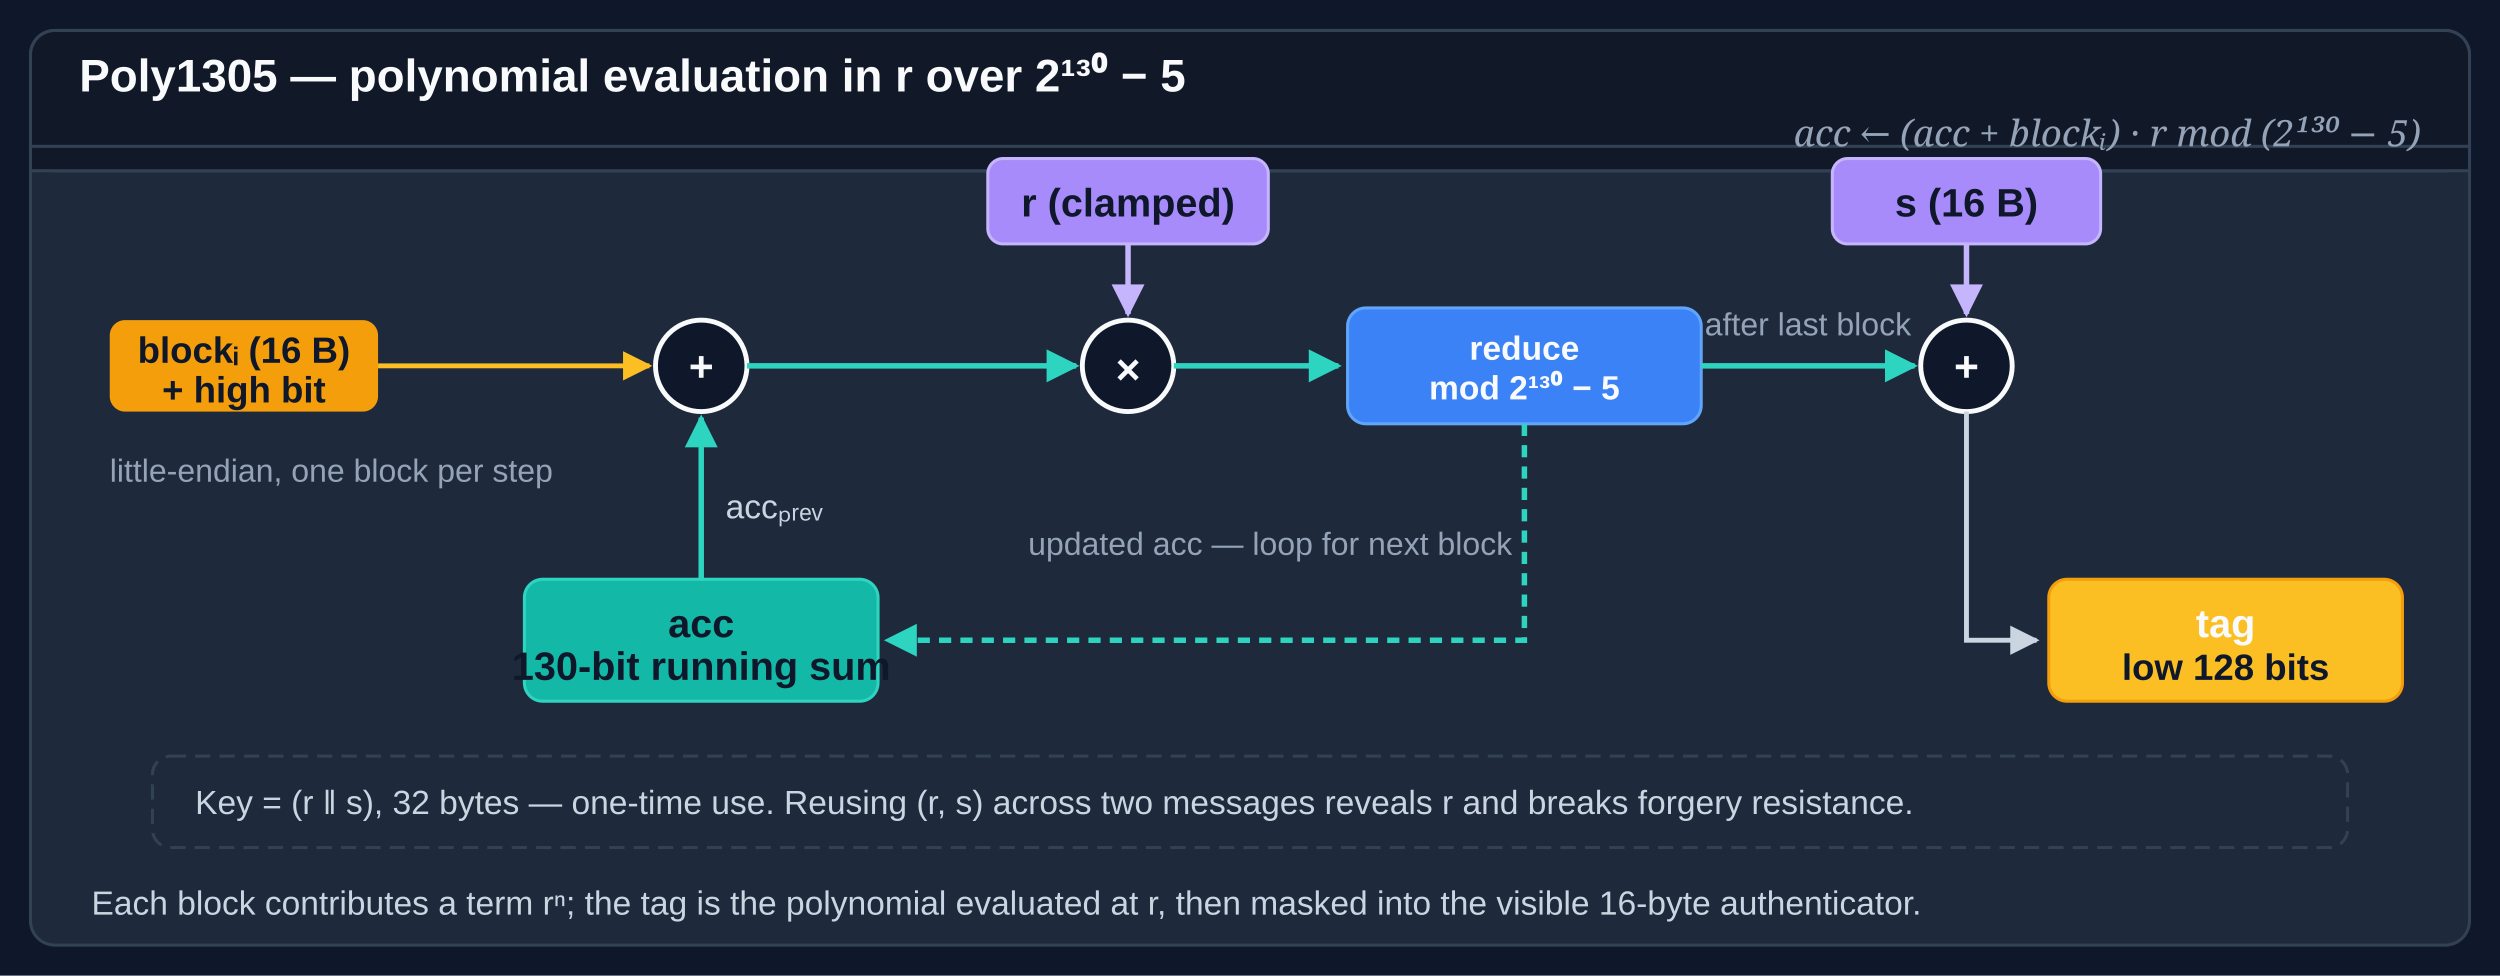
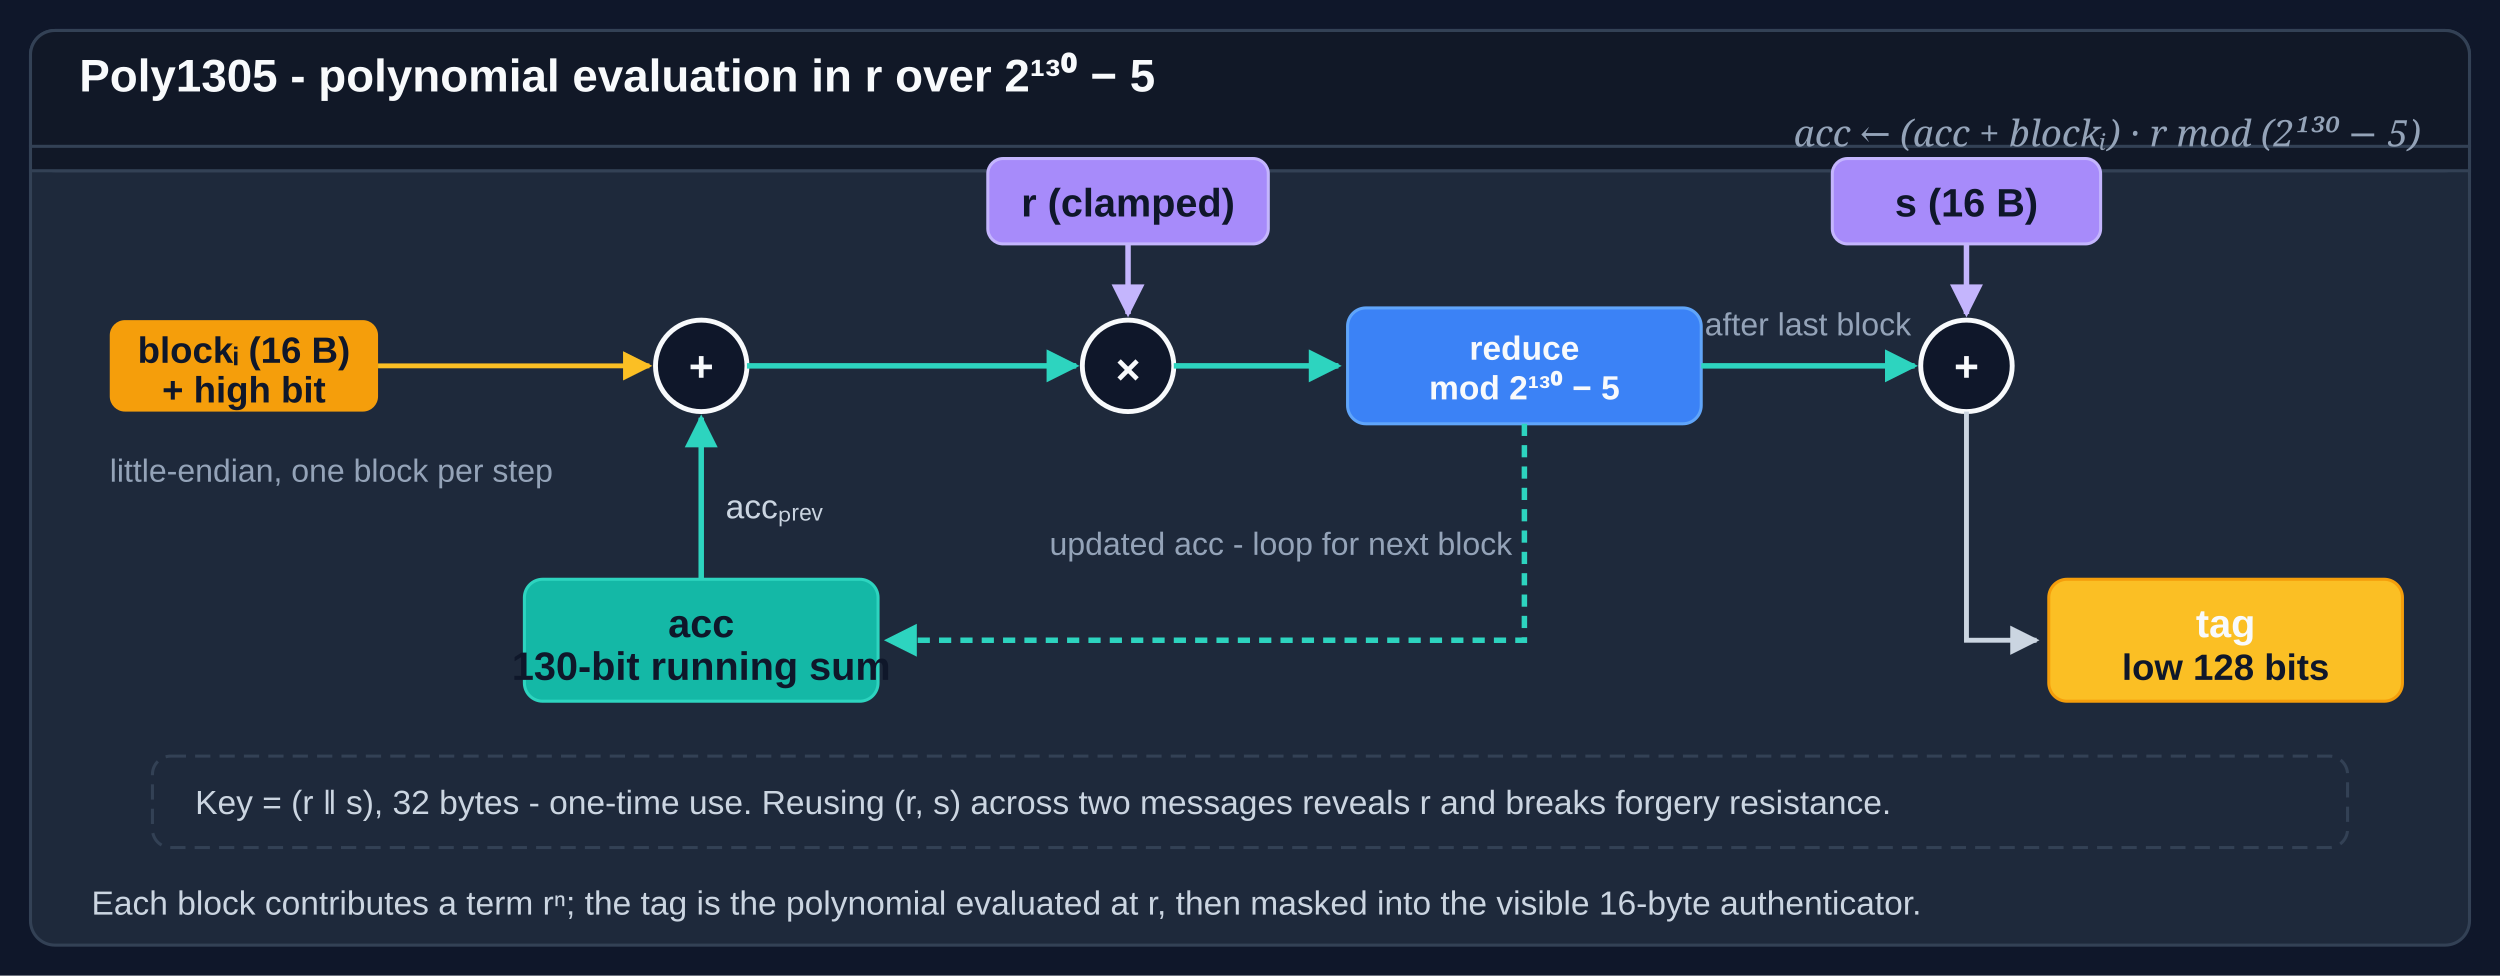
<svg xmlns="http://www.w3.org/2000/svg" viewBox="0 0 820 320" role="img" aria-labelledby="pl-title pl-desc">
  <defs>
    <style>
      .bg { fill: #0F172A; }
      .panel { fill: #1E293B; stroke: #334155; stroke-width: 1; }
      .header { fill: #111827; stroke: #334155; stroke-width: 1; }
      .title { fill: #F8FAFC; font: 700 15px/1 "Segoe UI",Arial,sans-serif; }
      .formula { fill: #94A3B8; font: italic 12px/1 "Cambria",Georgia,serif; }
      .label { fill: #F8FAFC; font: 700 13px/1 "Segoe UI",Arial,sans-serif; }
      .sub { fill: #CBD5E1; font: 400 11px/1 "Segoe UI",Arial,sans-serif; }
      .sub-muted { fill: #94A3B8; font: 400 10.5px/1 "Segoe UI",Arial,sans-serif; }
      .block { fill: #F59E0B; }
      .block-text { fill: #0F172A; font: 700 12px/1 "Segoe UI",Arial,sans-serif; text-anchor: middle; }
      .accum { fill: #14B8A6; stroke: #2DD4BF; stroke-width: 1; }
      .accum-text { fill: #0F172A; font: 700 13px/1 "Segoe UI",Arial,sans-serif; text-anchor: middle; }
      .keyword { fill: #A78BFA; stroke: #C4B5FD; stroke-width: 1; }
      .keyword-text { fill: #0F172A; font: 700 13px/1 "Segoe UI",Arial,sans-serif; text-anchor: middle; }
      .tag { fill: #FBBF24; stroke: #F59E0B; stroke-width: 1; }
      .reduce { fill: #3B82F6; stroke: #60A5FA; stroke-width: 1; }
      .reduce-text { fill: #F8FAFC; font: 700 11px/1 "Segoe UI",Arial,sans-serif; text-anchor: middle; }
      .op { fill: #0F172A; stroke: #F8FAFC; stroke-width: 1.6; }
      .op-sym { fill: #F8FAFC; font: 700 14px/1 "Segoe UI",Arial,sans-serif; text-anchor: middle; }
      .wire { stroke: #CBD5E1; stroke-width: 1.6; fill: none; }
      .wire-acc { stroke: #2DD4BF; stroke-width: 1.8; fill: none; }
      .wire-key { stroke: #C4B5FD; stroke-width: 1.8; fill: none; }
      .wire-block { stroke: #FBBF24; stroke-width: 1.6; fill: none; }
    </style>
    <marker id="pl-arr-d" viewBox="0 0 10 10" refX="9" refY="5" markerWidth="6" markerHeight="6" orient="auto-start-reverse">
      <path d="M0,0 L10,5 L0,10 Z" fill="#CBD5E1" />
    </marker>
    <marker id="pl-arr-acc" viewBox="0 0 10 10" refX="9" refY="5" markerWidth="6" markerHeight="6" orient="auto-start-reverse">
      <path d="M0,0 L10,5 L0,10 Z" fill="#2DD4BF" />
    </marker>
    <marker id="pl-arr-key" viewBox="0 0 10 10" refX="9" refY="5" markerWidth="6" markerHeight="6" orient="auto-start-reverse">
      <path d="M0,0 L10,5 L0,10 Z" fill="#C4B5FD" />
    </marker>
    <marker id="pl-arr-block" viewBox="0 0 10 10" refX="9" refY="5" markerWidth="6" markerHeight="6" orient="auto-start-reverse">
      <path d="M0,0 L10,5 L0,10 Z" fill="#FBBF24" />
    </marker>
  </defs>
  <rect class="bg" width="820" height="320" />
  <g transform="translate(10 10)">
    <rect class="panel" width="800" height="300" rx="8" />
    <rect class="header" width="800" height="46" rx="8" />
    <rect class="header" y="38" width="800" height="8" />
-     <text class="title" x="16" y="20">Poly1305 — polynomial evaluation in r over 2¹³⁰ − 5</text>
+     <text class="title" x="16" y="20">Poly1305 - polynomial evaluation in r over 2¹³⁰ − 5</text>
    <text class="formula" x="784" y="38" text-anchor="end">acc ← (acc + blockᵢ) · r  mod (2¹³⁰ − 5)</text>
    <g transform="translate(70 110)">
      <rect class="block" x="-44" y="-15" width="88" height="30" rx="5" />
      <text class="block-text" x="0" y="-1">blockᵢ (16 B)</text>
      <text class="block-text" x="0" y="12" font-size="9">+ high bit</text>
    </g>
    <text class="sub-muted" x="26" y="148">little-endian, one block per step</text>
    <g transform="translate(220 110)">
      <circle class="op" cx="0" cy="0" r="15" />
      <text class="op-sym" x="0" y="5">+</text>
    </g>
    <line class="wire-block" x1="114" y1="110" x2="203" y2="110" marker-end="url(#pl-arr-block)" />
    <g transform="translate(220 200)">
      <rect class="accum" x="-58" y="-20" width="116" height="40" rx="6" />
      <text class="accum-text" x="0" y="-1">acc</text>
      <text class="accum-text" x="0" y="13" font-size="9">130-bit running sum</text>
    </g>
    <path class="wire-acc" d="M 220 180 L 220 127" marker-end="url(#pl-arr-acc)" />
    <text class="sub" x="228" y="160">accₚᵣₑᵥ</text>
    <g transform="translate(360 110)">
      <circle class="op" cx="0" cy="0" r="15" />
      <text class="op-sym" x="0" y="6">×</text>
    </g>
    <line class="wire-acc" x1="235" y1="110" x2="343" y2="110" marker-end="url(#pl-arr-acc)" />
    <g transform="translate(360 56)">
      <rect class="keyword" x="-46" y="-14" width="92" height="28" rx="5" />
      <text class="keyword-text" x="0" y="5">r (clamped)</text>
    </g>
    <path class="wire-key" d="M 360 70 L 360 93" marker-end="url(#pl-arr-key)" />
    <g transform="translate(490 110)">
      <rect class="reduce" x="-58" y="-19" width="116" height="38" rx="6" />
      <text class="reduce-text" x="0" y="-2">reduce</text>
      <text class="reduce-text" x="0" y="11" font-size="9">mod 2¹³⁰ − 5</text>
    </g>
    <line class="wire-acc" x1="375" y1="110" x2="429" y2="110" marker-end="url(#pl-arr-acc)" />
    <path class="wire-acc" d="M 490 129 L 490 200 L 281 200" stroke-dasharray="4 3" marker-end="url(#pl-arr-acc)" />
-     <text class="sub-muted" x="486" y="172" text-anchor="end">updated acc — loop for next block</text>
+     <text class="sub-muted" x="486" y="172" text-anchor="end">updated acc - loop for next block</text>
    <g transform="translate(635 110)">
      <circle class="op" cx="0" cy="0" r="15" />
      <text class="op-sym" x="0" y="5">+</text>
    </g>
    <path class="wire-acc" d="M 548 110 L 618 110" marker-end="url(#pl-arr-acc)" />
    <text class="sub-muted" x="583" y="100" text-anchor="middle">after last block</text>
    <g transform="translate(635 56)">
      <rect class="keyword" x="-44" y="-14" width="88" height="28" rx="5" />
      <text class="keyword-text" x="0" y="5">s (16 B)</text>
    </g>
    <path class="wire-key" d="M 635 70 L 635 93" marker-end="url(#pl-arr-key)" />
    <g transform="translate(720 200)">
      <rect class="tag" x="-58" y="-20" width="116" height="40" rx="6" />
      <text class="label" x="0" y="-1" text-anchor="middle" fill="#0F172A">tag</text>
      <text class="block-text" x="0" y="13" font-size="9">low 128 bits</text>
    </g>
    <path class="wire" d="M 635 125 L 635 200 L 658 200" marker-end="url(#pl-arr-d)" />
    <g transform="translate(40 254)">
      <rect class="panel" x="0" y="-16" width="720" height="30" rx="6" stroke-dasharray="5 3" />
-       <text class="sub" x="14" y="3">Key = (r ‖ s), 32 bytes — one-time use. Reusing (r, s) across two messages reveals r and breaks forgery resistance.</text>
+       <text class="sub" x="14" y="3">Key = (r ‖ s), 32 bytes - one-time use. Reusing (r, s) across two messages reveals r and breaks forgery resistance.</text>
    </g>
    <text class="sub" x="20" y="290">Each block contributes a term rⁿ; the tag is the polynomial evaluated at r, then masked into the visible 16-byte authenticator.</text>
  </g>
</svg>
